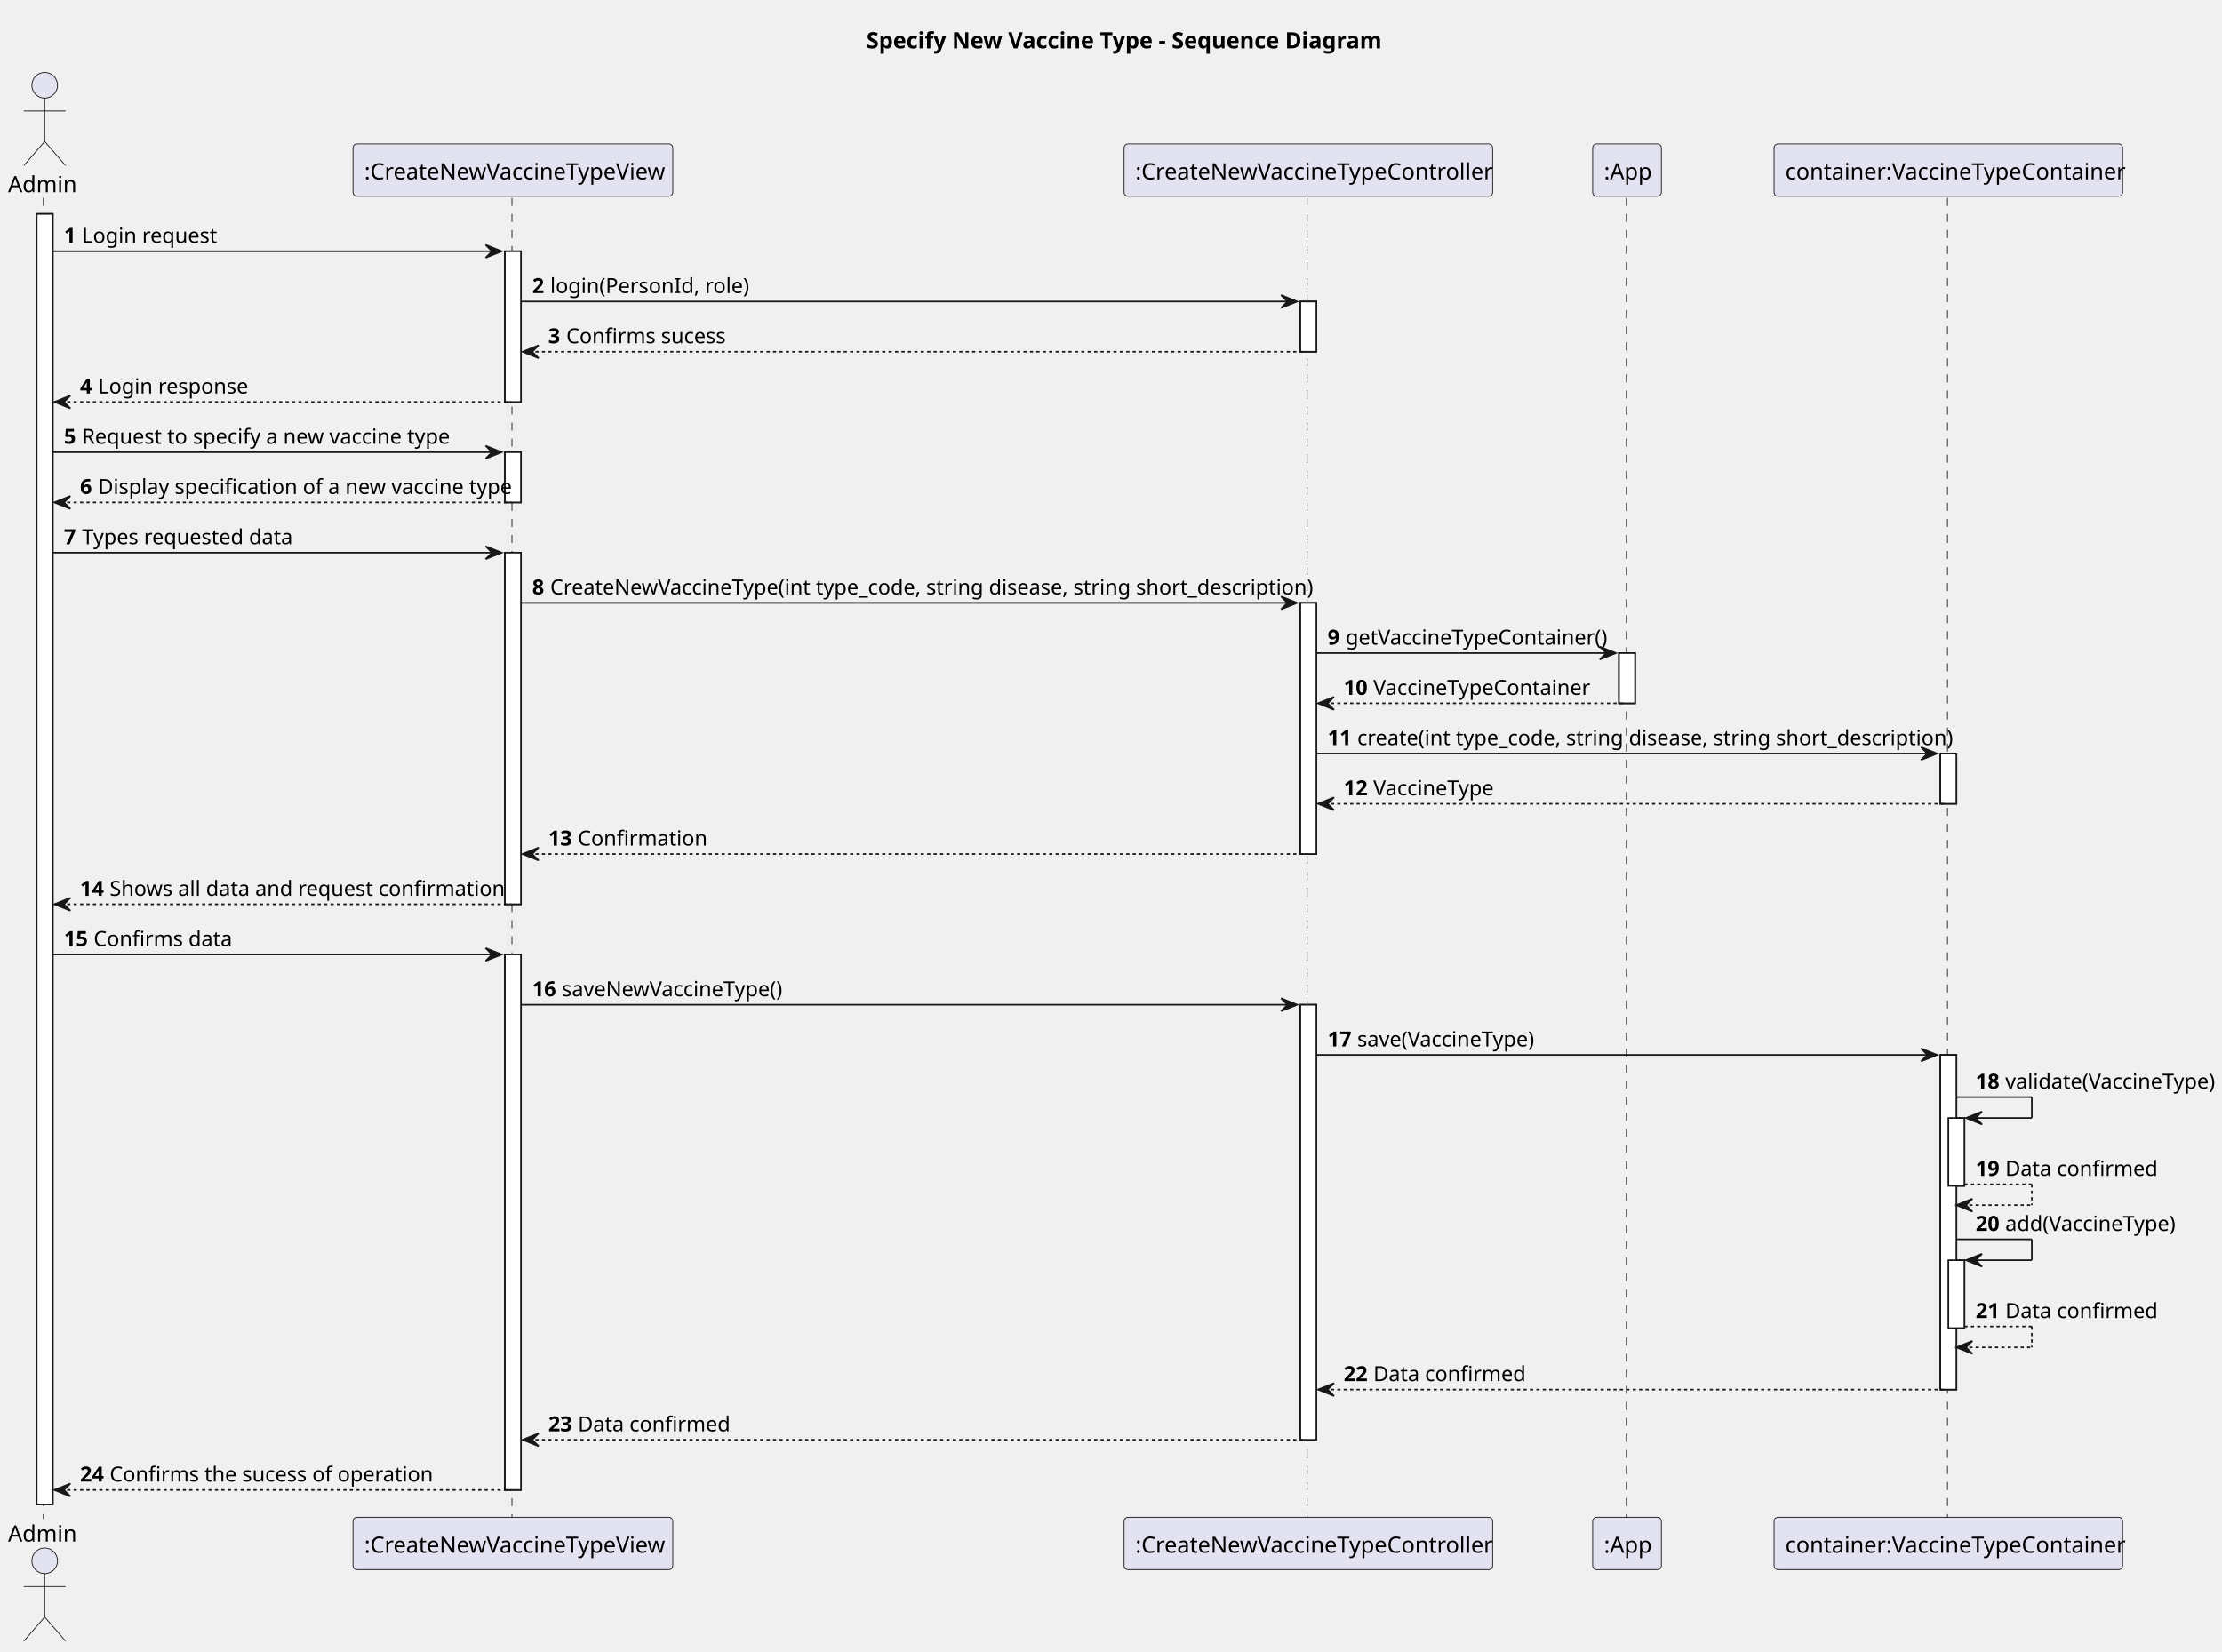
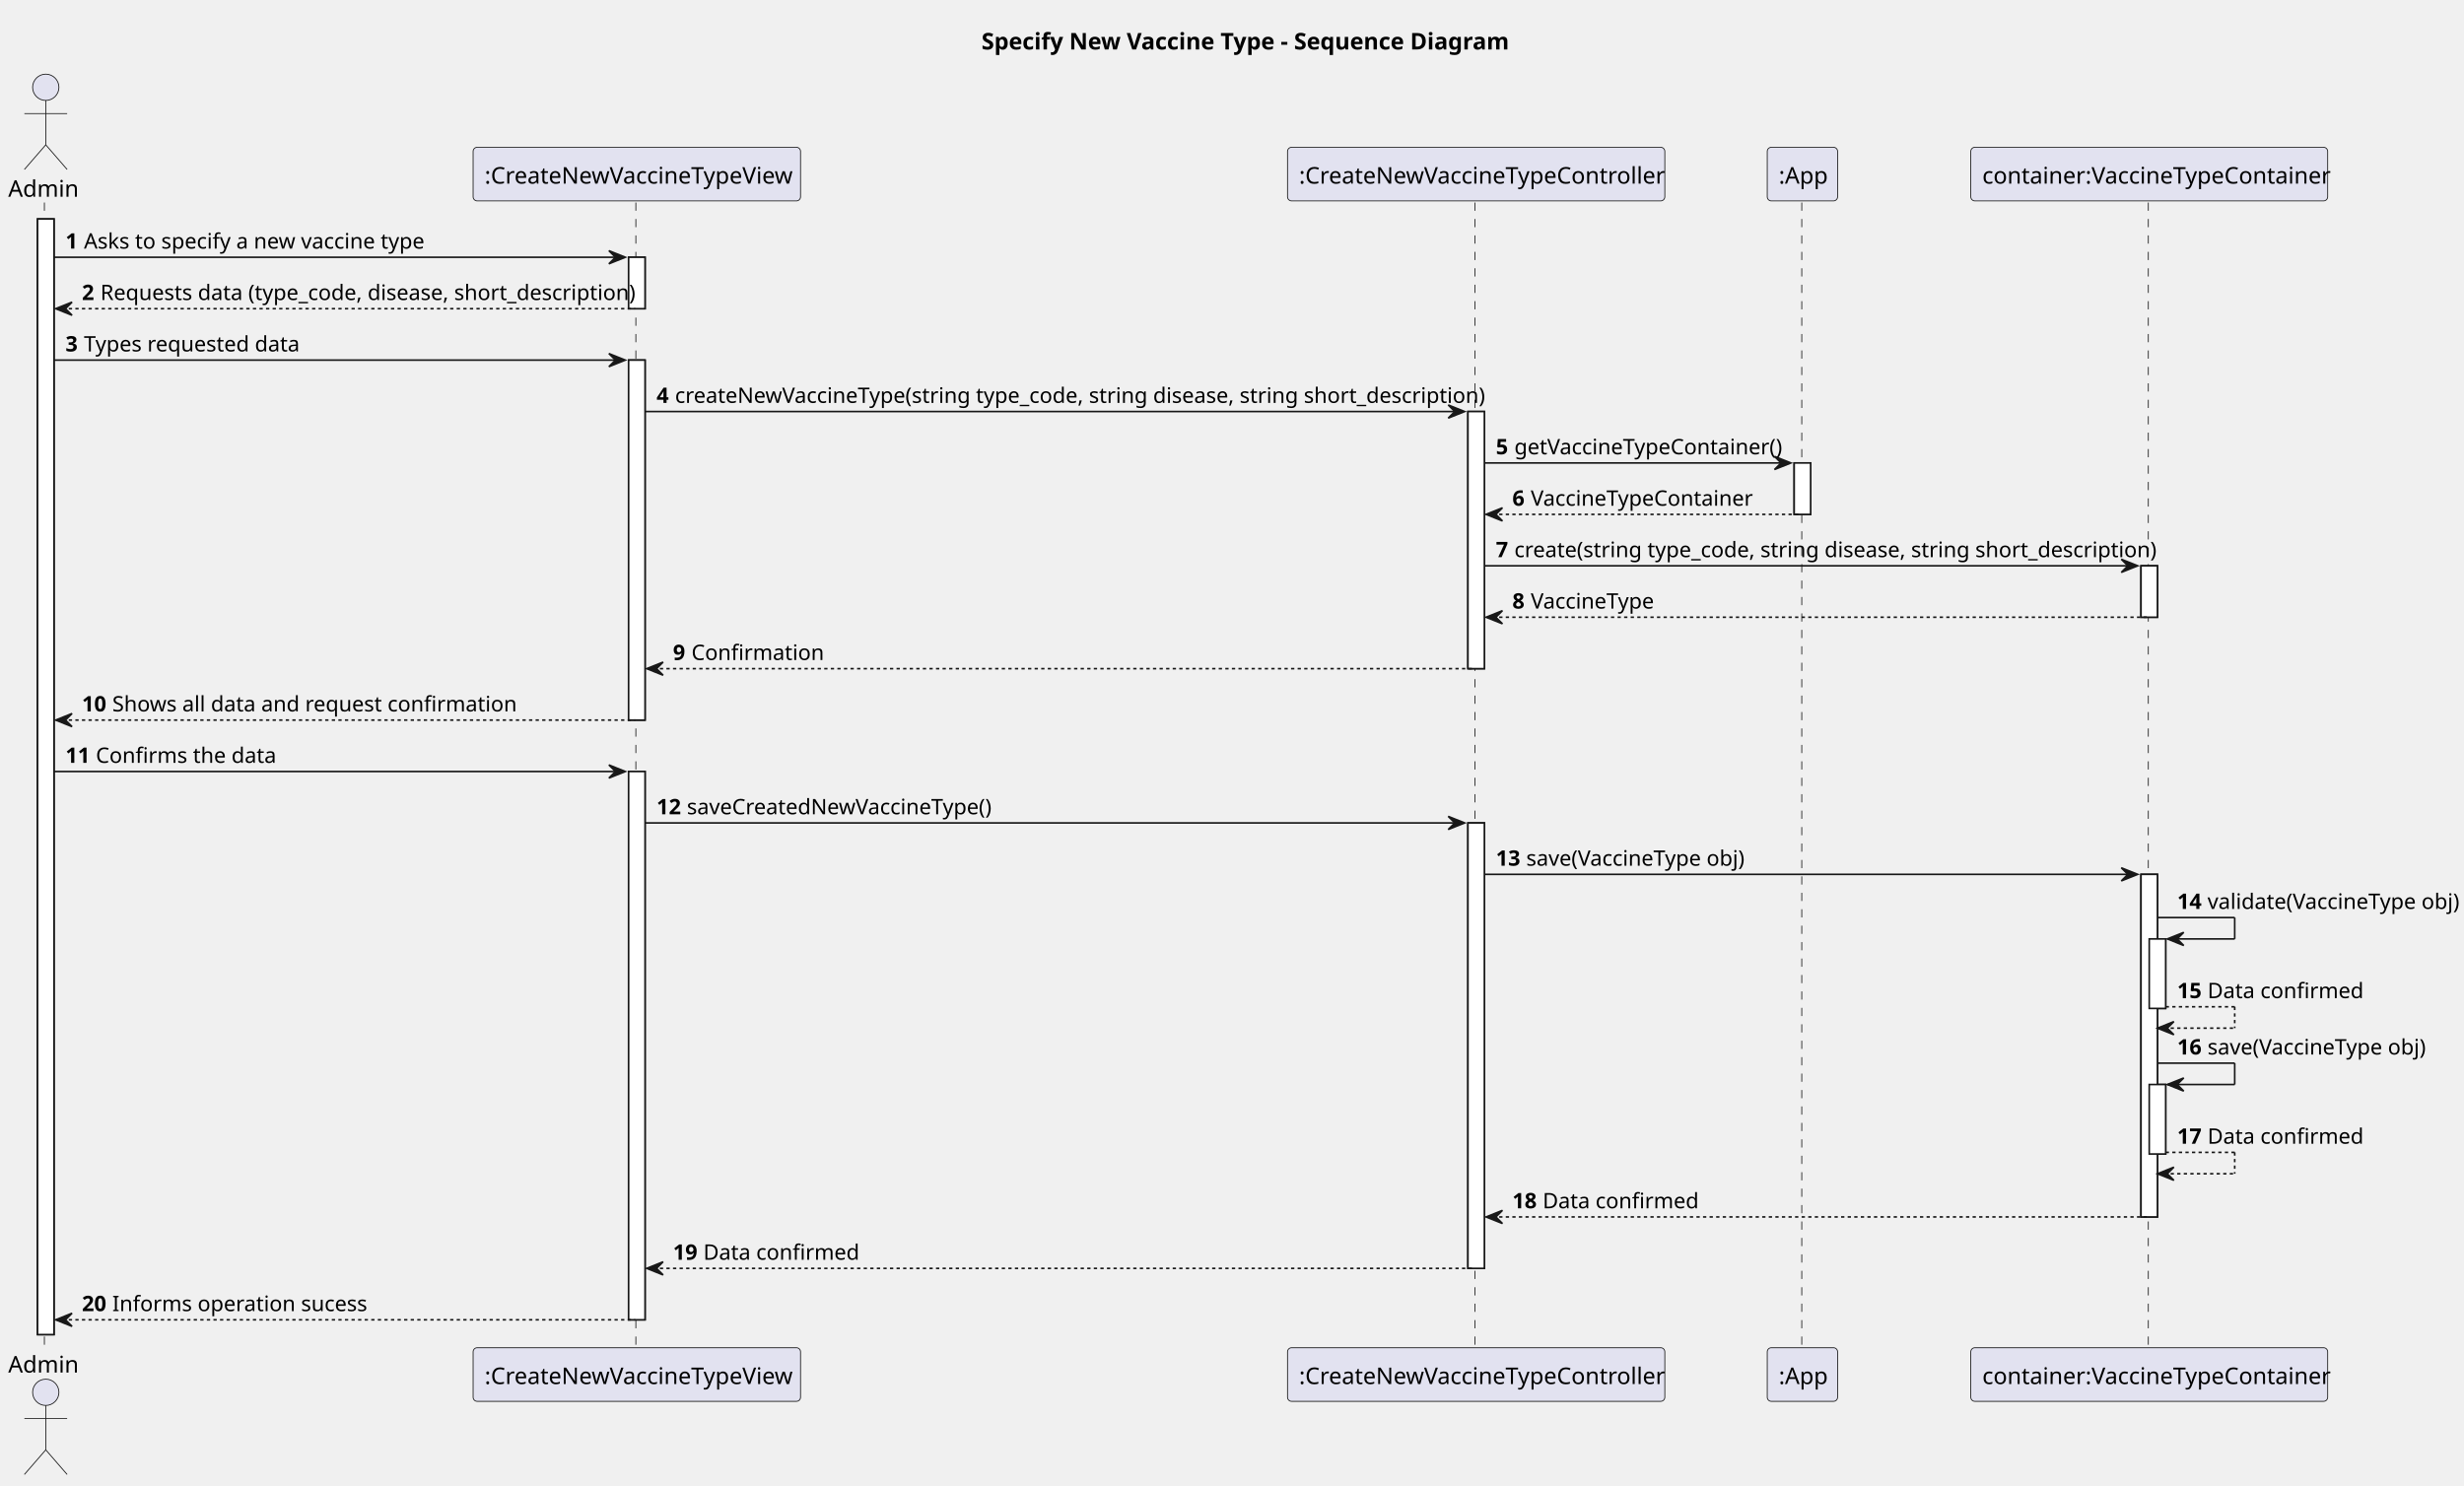
- <svg xmlns="http://www.w3.org/2000/svg" contentStyleType="text/css" height="1029px" preserveAspectRatio="none" style="width:1384px;height:1029px;background:#FFFFFF;" version="1.1" viewBox="0 0 1384 1029" width="1384px" zoomAndPan="magnify">
+ <svg xmlns="http://www.w3.org/2000/svg" contentStyleType="text/css" height="904px" preserveAspectRatio="none" style="width:1499px;height:904px;background:#FFFFFF;" version="1.1" viewBox="0 0 1499 904" width="1499px" zoomAndPan="magnify">
  <defs />
  <g>
-     <text fill="#000000" font-family="sans-serif" font-size="14" font-weight="bold" lengthAdjust="spacing" textLength="314.344" x="539.648" y="30.107">Specify New Vaccine Type - Sequence Diagram</text>
-     <rect fill="#FFFFFF" height="803.984" style="stroke:#181818;stroke-width:1.0;" width="10" x="22.841" y="133.242" />
-     <rect fill="#FFFFFF" height="93.873" style="stroke:#181818;stroke-width:1.0;" width="10" x="314.475" y="156.533" />
-     <rect fill="#FFFFFF" height="31.291" style="stroke:#181818;stroke-width:1.0;" width="10" x="314.475" y="281.697" />
-     <rect fill="#FFFFFF" height="219.037" style="stroke:#181818;stroke-width:1.0;" width="10" x="314.475" y="344.279" />
-     <rect fill="#FFFFFF" height="333.619" style="stroke:#181818;stroke-width:1.0;" width="10" x="314.475" y="594.607" />
-     <rect fill="#FFFFFF" height="31.291" style="stroke:#181818;stroke-width:1.0;" width="10" x="809.927" y="187.824" />
-     <rect fill="#FFFFFF" height="156.455" style="stroke:#181818;stroke-width:1.0;" width="10" x="809.927" y="375.57" />
-     <rect fill="#FFFFFF" height="271.037" style="stroke:#181818;stroke-width:1.0;" width="10" x="809.927" y="625.898" />
-     <rect fill="#FFFFFF" height="31.291" style="stroke:#181818;stroke-width:1.0;" width="10" x="1008.404" y="406.861" />
-     <rect fill="#FFFFFF" height="31.291" style="stroke:#181818;stroke-width:1.0;" width="10" x="1208.564" y="469.443" />
-     <rect fill="#FFFFFF" height="208.455" style="stroke:#181818;stroke-width:1.0;" width="10" x="1208.564" y="657.189" />
-     <rect fill="#FFFFFF" height="42.291" style="stroke:#181818;stroke-width:1.0;" width="10" x="1213.564" y="696.481" />
-     <rect fill="#FFFFFF" height="42.291" style="stroke:#181818;stroke-width:1.0;" width="10" x="1213.564" y="785.062" />
-     <line style="stroke:#181818;stroke-width:0.5;stroke-dasharray:5.0,5.0;" x1="27" x2="27" y1="123.242" y2="946.227" />
-     <line style="stroke:#181818;stroke-width:0.5;stroke-dasharray:5.0,5.0;" x1="318.878" x2="318.878" y1="123.242" y2="946.227" />
-     <line style="stroke:#181818;stroke-width:0.5;stroke-dasharray:5.0,5.0;" x1="814.158" x2="814.158" y1="123.242" y2="946.227" />
-     <line style="stroke:#181818;stroke-width:0.5;stroke-dasharray:5.0,5.0;" x1="1013.004" x2="1013.004" y1="123.242" y2="946.227" />
-     <line style="stroke:#181818;stroke-width:0.5;stroke-dasharray:5.0,5.0;" x1="1213.006" x2="1213.006" y1="123.242" y2="946.227" />
+     <text fill="#000000" font-family="sans-serif" font-size="14" font-weight="bold" lengthAdjust="spacing" textLength="314.344" x="597.101" y="30.107">Specify New Vaccine Type - Sequence Diagram</text>
+     <rect fill="#FFFFFF" height="678.82" style="stroke:#181818;stroke-width:1.0;" width="10" x="22.841" y="133.242" />
+     <rect fill="#FFFFFF" height="31.291" style="stroke:#181818;stroke-width:1.0;" width="10" x="382.42" y="156.533" />
+     <rect fill="#FFFFFF" height="219.037" style="stroke:#181818;stroke-width:1.0;" width="10" x="382.42" y="219.115" />
+     <rect fill="#FFFFFF" height="333.619" style="stroke:#181818;stroke-width:1.0;" width="10" x="382.42" y="469.443" />
+     <rect fill="#FFFFFF" height="156.455" style="stroke:#181818;stroke-width:1.0;" width="10" x="893.043" y="250.406" />
+     <rect fill="#FFFFFF" height="271.037" style="stroke:#181818;stroke-width:1.0;" width="10" x="893.043" y="500.734" />
+     <rect fill="#FFFFFF" height="31.291" style="stroke:#181818;stroke-width:1.0;" width="10" x="1091.52" y="281.697" />
+     <rect fill="#FFFFFF" height="31.291" style="stroke:#181818;stroke-width:1.0;" width="10" x="1302.51" y="344.279" />
+     <rect fill="#FFFFFF" height="208.455" style="stroke:#181818;stroke-width:1.0;" width="10" x="1302.51" y="532.025" />
+     <rect fill="#FFFFFF" height="42.291" style="stroke:#181818;stroke-width:1.0;" width="10" x="1307.51" y="571.316" />
+     <rect fill="#FFFFFF" height="42.291" style="stroke:#181818;stroke-width:1.0;" width="10" x="1307.51" y="659.898" />
+     <line style="stroke:#181818;stroke-width:0.5;stroke-dasharray:5.0,5.0;" x1="27" x2="27" y1="123.242" y2="821.062" />
+     <line style="stroke:#181818;stroke-width:0.5;stroke-dasharray:5.0,5.0;" x1="386.824" x2="386.824" y1="123.242" y2="821.062" />
+     <line style="stroke:#181818;stroke-width:0.5;stroke-dasharray:5.0,5.0;" x1="897.274" x2="897.274" y1="123.242" y2="821.062" />
+     <line style="stroke:#181818;stroke-width:0.5;stroke-dasharray:5.0,5.0;" x1="1096.12" x2="1096.12" y1="123.242" y2="821.062" />
+     <line style="stroke:#181818;stroke-width:0.5;stroke-dasharray:5.0,5.0;" x1="1306.952" x2="1306.952" y1="123.242" y2="821.062" />
    <text fill="#000000" font-family="sans-serif" font-size="14" lengthAdjust="spacing" textLength="39.683" x="5" y="119.728">Admin</text>
    <ellipse cx="27.841" cy="53.121" fill="#E2E2F0" rx="8" ry="8" style="stroke:#181818;stroke-width:0.5;" />
    <path d="M27.841,61.121 L27.841,88.121 M14.841,69.121 L40.841,69.121 M27.841,88.121 L14.841,103.121 M27.841,88.121 L40.841,103.121 " fill="none" style="stroke:#181818;stroke-width:0.5;" />
-     <text fill="#000000" font-family="sans-serif" font-size="14" lengthAdjust="spacing" textLength="39.683" x="5" y="960.334">Admin</text>
-     <ellipse cx="27.841" cy="972.348" fill="#E2E2F0" rx="8" ry="8" style="stroke:#181818;stroke-width:0.5;" />
-     <path d="M27.841,980.348 L27.841,1007.348 M14.841,988.348 L40.841,988.348 M27.841,1007.348 L14.841,1022.348 M27.841,1007.348 L40.841,1022.348 " fill="none" style="stroke:#181818;stroke-width:0.5;" />
-     <rect fill="#E2E2F0" height="32.621" rx="2.5" ry="2.5" style="stroke:#181818;stroke-width:0.5;" width="199.192" x="219.878" y="89.621" />
-     <text fill="#000000" font-family="sans-serif" font-size="14" lengthAdjust="spacing" textLength="185.192" x="226.878" y="111.728">:CreateNewVaccineTypeView</text>
-     <rect fill="#E2E2F0" height="32.621" rx="2.5" ry="2.5" style="stroke:#181818;stroke-width:0.5;" width="199.192" x="219.878" y="945.227" />
-     <text fill="#000000" font-family="sans-serif" font-size="14" lengthAdjust="spacing" textLength="185.192" x="226.878" y="967.334">:CreateNewVaccineTypeView</text>
-     <rect fill="#E2E2F0" height="32.621" rx="2.5" ry="2.5" style="stroke:#181818;stroke-width:0.5;" width="229.537" x="700.158" y="89.621" />
-     <text fill="#000000" font-family="sans-serif" font-size="14" lengthAdjust="spacing" textLength="215.537" x="707.158" y="111.728">:CreateNewVaccineTypeController</text>
-     <rect fill="#E2E2F0" height="32.621" rx="2.5" ry="2.5" style="stroke:#181818;stroke-width:0.5;" width="229.537" x="700.158" y="945.227" />
-     <text fill="#000000" font-family="sans-serif" font-size="14" lengthAdjust="spacing" textLength="215.537" x="707.158" y="967.334">:CreateNewVaccineTypeController</text>
-     <rect fill="#E2E2F0" height="32.621" rx="2.5" ry="2.5" style="stroke:#181818;stroke-width:0.5;" width="42.8" x="992.004" y="89.621" />
-     <text fill="#000000" font-family="sans-serif" font-size="14" lengthAdjust="spacing" textLength="28.8" x="999.004" y="111.728">:App</text>
-     <rect fill="#E2E2F0" height="32.621" rx="2.5" ry="2.5" style="stroke:#181818;stroke-width:0.5;" width="42.8" x="992.004" y="945.227" />
-     <text fill="#000000" font-family="sans-serif" font-size="14" lengthAdjust="spacing" textLength="28.8" x="999.004" y="967.334">:App</text>
-     <rect fill="#E2E2F0" height="32.621" rx="2.5" ry="2.5" style="stroke:#181818;stroke-width:0.5;" width="217.116" x="1105.006" y="89.621" />
-     <text fill="#000000" font-family="sans-serif" font-size="14" lengthAdjust="spacing" textLength="203.116" x="1112.006" y="111.728">container:VaccineTypeContainer</text>
-     <rect fill="#E2E2F0" height="32.621" rx="2.5" ry="2.5" style="stroke:#181818;stroke-width:0.5;" width="217.116" x="1105.006" y="945.227" />
-     <text fill="#000000" font-family="sans-serif" font-size="14" lengthAdjust="spacing" textLength="203.116" x="1112.006" y="967.334">container:VaccineTypeContainer</text>
-     <rect fill="#FFFFFF" height="803.984" style="stroke:#181818;stroke-width:1.0;" width="10" x="22.841" y="133.242" />
-     <rect fill="#FFFFFF" height="93.873" style="stroke:#181818;stroke-width:1.0;" width="10" x="314.475" y="156.533" />
-     <rect fill="#FFFFFF" height="31.291" style="stroke:#181818;stroke-width:1.0;" width="10" x="314.475" y="281.697" />
-     <rect fill="#FFFFFF" height="219.037" style="stroke:#181818;stroke-width:1.0;" width="10" x="314.475" y="344.279" />
-     <rect fill="#FFFFFF" height="333.619" style="stroke:#181818;stroke-width:1.0;" width="10" x="314.475" y="594.607" />
-     <rect fill="#FFFFFF" height="31.291" style="stroke:#181818;stroke-width:1.0;" width="10" x="809.927" y="187.824" />
-     <rect fill="#FFFFFF" height="156.455" style="stroke:#181818;stroke-width:1.0;" width="10" x="809.927" y="375.57" />
-     <rect fill="#FFFFFF" height="271.037" style="stroke:#181818;stroke-width:1.0;" width="10" x="809.927" y="625.898" />
-     <rect fill="#FFFFFF" height="31.291" style="stroke:#181818;stroke-width:1.0;" width="10" x="1008.404" y="406.861" />
-     <rect fill="#FFFFFF" height="31.291" style="stroke:#181818;stroke-width:1.0;" width="10" x="1208.564" y="469.443" />
-     <rect fill="#FFFFFF" height="208.455" style="stroke:#181818;stroke-width:1.0;" width="10" x="1208.564" y="657.189" />
-     <rect fill="#FFFFFF" height="42.291" style="stroke:#181818;stroke-width:1.0;" width="10" x="1213.564" y="696.481" />
-     <rect fill="#FFFFFF" height="42.291" style="stroke:#181818;stroke-width:1.0;" width="10" x="1213.564" y="785.062" />
-     <polygon fill="#181818" points="302.475,152.533,312.475,156.533,302.475,160.533,306.475,156.533" style="stroke:#181818;stroke-width:1.0;" />
-     <line style="stroke:#181818;stroke-width:1.0;" x1="32.841" x2="308.475" y1="156.533" y2="156.533" />
+     <text fill="#000000" font-family="sans-serif" font-size="14" lengthAdjust="spacing" textLength="39.683" x="5" y="835.17">Admin</text>
+     <ellipse cx="27.841" cy="847.184" fill="#E2E2F0" rx="8" ry="8" style="stroke:#181818;stroke-width:0.5;" />
+     <path d="M27.841,855.184 L27.841,882.184 M14.841,863.184 L40.841,863.184 M27.841,882.184 L14.841,897.184 M27.841,882.184 L40.841,897.184 " fill="none" style="stroke:#181818;stroke-width:0.5;" />
+     <rect fill="#E2E2F0" height="32.621" rx="2.5" ry="2.5" style="stroke:#181818;stroke-width:0.5;" width="199.192" x="287.824" y="89.621" />
+     <text fill="#000000" font-family="sans-serif" font-size="14" lengthAdjust="spacing" textLength="185.192" x="294.824" y="111.728">:CreateNewVaccineTypeView</text>
+     <rect fill="#E2E2F0" height="32.621" rx="2.5" ry="2.5" style="stroke:#181818;stroke-width:0.5;" width="199.192" x="287.824" y="820.062" />
+     <text fill="#000000" font-family="sans-serif" font-size="14" lengthAdjust="spacing" textLength="185.192" x="294.824" y="842.17">:CreateNewVaccineTypeView</text>
+     <rect fill="#E2E2F0" height="32.621" rx="2.5" ry="2.5" style="stroke:#181818;stroke-width:0.5;" width="229.537" x="783.274" y="89.621" />
+     <text fill="#000000" font-family="sans-serif" font-size="14" lengthAdjust="spacing" textLength="215.537" x="790.274" y="111.728">:CreateNewVaccineTypeController</text>
+     <rect fill="#E2E2F0" height="32.621" rx="2.5" ry="2.5" style="stroke:#181818;stroke-width:0.5;" width="229.537" x="783.274" y="820.062" />
+     <text fill="#000000" font-family="sans-serif" font-size="14" lengthAdjust="spacing" textLength="215.537" x="790.274" y="842.17">:CreateNewVaccineTypeController</text>
+     <rect fill="#E2E2F0" height="32.621" rx="2.5" ry="2.5" style="stroke:#181818;stroke-width:0.5;" width="42.8" x="1075.12" y="89.621" />
+     <text fill="#000000" font-family="sans-serif" font-size="14" lengthAdjust="spacing" textLength="28.8" x="1082.12" y="111.728">:App</text>
+     <rect fill="#E2E2F0" height="32.621" rx="2.5" ry="2.5" style="stroke:#181818;stroke-width:0.5;" width="42.8" x="1075.12" y="820.062" />
+     <text fill="#000000" font-family="sans-serif" font-size="14" lengthAdjust="spacing" textLength="28.8" x="1082.12" y="842.17">:App</text>
+     <rect fill="#E2E2F0" height="32.621" rx="2.5" ry="2.5" style="stroke:#181818;stroke-width:0.5;" width="217.116" x="1198.952" y="89.621" />
+     <text fill="#000000" font-family="sans-serif" font-size="14" lengthAdjust="spacing" textLength="203.116" x="1205.952" y="111.728">container:VaccineTypeContainer</text>
+     <rect fill="#E2E2F0" height="32.621" rx="2.5" ry="2.5" style="stroke:#181818;stroke-width:0.5;" width="217.116" x="1198.952" y="820.062" />
+     <text fill="#000000" font-family="sans-serif" font-size="14" lengthAdjust="spacing" textLength="203.116" x="1205.952" y="842.17">container:VaccineTypeContainer</text>
+     <rect fill="#FFFFFF" height="678.82" style="stroke:#181818;stroke-width:1.0;" width="10" x="22.841" y="133.242" />
+     <rect fill="#FFFFFF" height="31.291" style="stroke:#181818;stroke-width:1.0;" width="10" x="382.42" y="156.533" />
+     <rect fill="#FFFFFF" height="219.037" style="stroke:#181818;stroke-width:1.0;" width="10" x="382.42" y="219.115" />
+     <rect fill="#FFFFFF" height="333.619" style="stroke:#181818;stroke-width:1.0;" width="10" x="382.42" y="469.443" />
+     <rect fill="#FFFFFF" height="156.455" style="stroke:#181818;stroke-width:1.0;" width="10" x="893.043" y="250.406" />
+     <rect fill="#FFFFFF" height="271.037" style="stroke:#181818;stroke-width:1.0;" width="10" x="893.043" y="500.734" />
+     <rect fill="#FFFFFF" height="31.291" style="stroke:#181818;stroke-width:1.0;" width="10" x="1091.52" y="281.697" />
+     <rect fill="#FFFFFF" height="31.291" style="stroke:#181818;stroke-width:1.0;" width="10" x="1302.51" y="344.279" />
+     <rect fill="#FFFFFF" height="208.455" style="stroke:#181818;stroke-width:1.0;" width="10" x="1302.51" y="532.025" />
+     <rect fill="#FFFFFF" height="42.291" style="stroke:#181818;stroke-width:1.0;" width="10" x="1307.51" y="571.316" />
+     <rect fill="#FFFFFF" height="42.291" style="stroke:#181818;stroke-width:1.0;" width="10" x="1307.51" y="659.898" />
+     <polygon fill="#181818" points="370.42,152.533,380.42,156.533,370.42,160.533,374.42,156.533" style="stroke:#181818;stroke-width:1.0;" />
+     <line style="stroke:#181818;stroke-width:1.0;" x1="32.841" x2="376.42" y1="156.533" y2="156.533" />
    <text fill="#000000" font-family="sans-serif" font-size="13" font-weight="bold" lengthAdjust="spacing" textLength="7.23" x="39.841" y="151.27">1</text>
-     <text fill="#000000" font-family="sans-serif" font-size="13" lengthAdjust="spacing" textLength="78.781" x="51.071" y="151.27">Login request</text>
-     <polygon fill="#181818" points="797.927,183.824,807.927,187.824,797.927,191.824,801.927,187.824" style="stroke:#181818;stroke-width:1.0;" />
-     <line style="stroke:#181818;stroke-width:1.0;" x1="324.475" x2="803.927" y1="187.824" y2="187.824" />
-     <text fill="#000000" font-family="sans-serif" font-size="13" font-weight="bold" lengthAdjust="spacing" textLength="7.23" x="331.475" y="182.561">2</text>
-     <text fill="#000000" font-family="sans-serif" font-size="13" lengthAdjust="spacing" textLength="117.057" x="342.705" y="182.561">login(PersonId, role)</text>
-     <polygon fill="#181818" points="335.475,215.115,325.475,219.115,335.475,223.115,331.475,219.115" style="stroke:#181818;stroke-width:1.0;" />
-     <line style="stroke:#181818;stroke-width:1.0;stroke-dasharray:2.0,2.0;" x1="329.475" x2="813.927" y1="219.115" y2="219.115" />
-     <text fill="#000000" font-family="sans-serif" font-size="13" font-weight="bold" lengthAdjust="spacing" textLength="7.23" x="341.475" y="213.852">3</text>
-     <text fill="#000000" font-family="sans-serif" font-size="13" lengthAdjust="spacing" textLength="96.078" x="352.705" y="213.852">Confirms sucess</text>
-     <polygon fill="#181818" points="43.841,246.406,33.841,250.406,43.841,254.406,39.841,250.406" style="stroke:#181818;stroke-width:1.0;" />
-     <line style="stroke:#181818;stroke-width:1.0;stroke-dasharray:2.0,2.0;" x1="37.841" x2="318.475" y1="250.406" y2="250.406" />
-     <text fill="#000000" font-family="sans-serif" font-size="13" font-weight="bold" lengthAdjust="spacing" textLength="7.23" x="49.841" y="245.144">4</text>
-     <text fill="#000000" font-family="sans-serif" font-size="13" lengthAdjust="spacing" textLength="88.899" x="61.071" y="245.144">Login response</text>
-     <polygon fill="#181818" points="302.475,277.697,312.475,281.697,302.475,285.697,306.475,281.697" style="stroke:#181818;stroke-width:1.0;" />
-     <line style="stroke:#181818;stroke-width:1.0;" x1="32.841" x2="308.475" y1="281.697" y2="281.697" />
-     <text fill="#000000" font-family="sans-serif" font-size="13" font-weight="bold" lengthAdjust="spacing" textLength="7.23" x="39.841" y="276.435">5</text>
-     <text fill="#000000" font-family="sans-serif" font-size="13" lengthAdjust="spacing" textLength="221.121" x="51.071" y="276.435">Request to specify a new vaccine type</text>
-     <polygon fill="#181818" points="43.841,308.988,33.841,312.988,43.841,316.988,39.841,312.988" style="stroke:#181818;stroke-width:1.0;" />
-     <line style="stroke:#181818;stroke-width:1.0;stroke-dasharray:2.0,2.0;" x1="37.841" x2="318.475" y1="312.988" y2="312.988" />
-     <text fill="#000000" font-family="sans-serif" font-size="13" font-weight="bold" lengthAdjust="spacing" textLength="7.23" x="49.841" y="307.726">6</text>
-     <text fill="#000000" font-family="sans-serif" font-size="13" lengthAdjust="spacing" textLength="246.403" x="61.071" y="307.726">Display specification of a new vaccine type</text>
-     <polygon fill="#181818" points="302.475,340.279,312.475,344.279,302.475,348.279,306.475,344.279" style="stroke:#181818;stroke-width:1.0;" />
-     <line style="stroke:#181818;stroke-width:1.0;" x1="32.841" x2="308.475" y1="344.279" y2="344.279" />
-     <text fill="#000000" font-family="sans-serif" font-size="13" font-weight="bold" lengthAdjust="spacing" textLength="7.23" x="39.841" y="339.017">7</text>
-     <text fill="#000000" font-family="sans-serif" font-size="13" lengthAdjust="spacing" textLength="125.747" x="51.071" y="339.017">Types requested data</text>
-     <polygon fill="#181818" points="797.927,371.57,807.927,375.57,797.927,379.57,801.927,375.57" style="stroke:#181818;stroke-width:1.0;" />
-     <line style="stroke:#181818;stroke-width:1.0;" x1="324.475" x2="803.927" y1="375.57" y2="375.57" />
-     <text fill="#000000" font-family="sans-serif" font-size="13" font-weight="bold" lengthAdjust="spacing" textLength="7.23" x="331.475" y="370.308">8</text>
-     <text fill="#000000" font-family="sans-serif" font-size="13" lengthAdjust="spacing" textLength="455.222" x="342.705" y="370.308">CreateNewVaccineType(int type_code, string disease, string short_description)</text>
-     <polygon fill="#181818" points="996.404,402.861,1006.404,406.861,996.404,410.861,1000.404,406.861" style="stroke:#181818;stroke-width:1.0;" />
-     <line style="stroke:#181818;stroke-width:1.0;" x1="819.927" x2="1002.404" y1="406.861" y2="406.861" />
-     <text fill="#000000" font-family="sans-serif" font-size="13" font-weight="bold" lengthAdjust="spacing" textLength="7.23" x="826.927" y="401.599">9</text>
-     <text fill="#000000" font-family="sans-serif" font-size="13" lengthAdjust="spacing" textLength="158.247" x="838.157" y="401.599">getVaccineTypeContainer()</text>
-     <polygon fill="#181818" points="830.927,434.152,820.927,438.152,830.927,442.152,826.927,438.152" style="stroke:#181818;stroke-width:1.0;" />
-     <line style="stroke:#181818;stroke-width:1.0;stroke-dasharray:2.0,2.0;" x1="824.927" x2="1012.404" y1="438.152" y2="438.152" />
-     <text fill="#000000" font-family="sans-serif" font-size="13" font-weight="bold" lengthAdjust="spacing" textLength="14.46" x="836.927" y="432.89">10</text>
-     <text fill="#000000" font-family="sans-serif" font-size="13" lengthAdjust="spacing" textLength="131.517" x="855.387" y="432.89">VaccineTypeContainer</text>
-     <polygon fill="#181818" points="1196.564,465.443,1206.564,469.443,1196.564,473.443,1200.564,469.443" style="stroke:#181818;stroke-width:1.0;" />
-     <line style="stroke:#181818;stroke-width:1.0;" x1="819.927" x2="1202.564" y1="469.443" y2="469.443" />
-     <text fill="#000000" font-family="sans-serif" font-size="13" font-weight="bold" lengthAdjust="spacing" textLength="14.46" x="826.927" y="464.181">11</text>
-     <text fill="#000000" font-family="sans-serif" font-size="13" lengthAdjust="spacing" textLength="351.178" x="845.387" y="464.181">create(int type_code, string disease, string short_description)</text>
-     <polygon fill="#181818" points="830.927,496.734,820.927,500.734,830.927,504.734,826.927,500.734" style="stroke:#181818;stroke-width:1.0;" />
-     <line style="stroke:#181818;stroke-width:1.0;stroke-dasharray:2.0,2.0;" x1="824.927" x2="1212.564" y1="500.734" y2="500.734" />
-     <text fill="#000000" font-family="sans-serif" font-size="13" font-weight="bold" lengthAdjust="spacing" textLength="14.46" x="836.927" y="495.472">12</text>
-     <text fill="#000000" font-family="sans-serif" font-size="13" lengthAdjust="spacing" textLength="75.15" x="855.387" y="495.472">VaccineType</text>
-     <polygon fill="#181818" points="335.475,528.025,325.475,532.025,335.475,536.025,331.475,532.025" style="stroke:#181818;stroke-width:1.0;" />
-     <line style="stroke:#181818;stroke-width:1.0;stroke-dasharray:2.0,2.0;" x1="329.475" x2="813.927" y1="532.025" y2="532.025" />
-     <text fill="#000000" font-family="sans-serif" font-size="13" font-weight="bold" lengthAdjust="spacing" textLength="14.46" x="341.475" y="526.763">13</text>
-     <text fill="#000000" font-family="sans-serif" font-size="13" lengthAdjust="spacing" textLength="73.696" x="359.935" y="526.763">Confirmation</text>
-     <polygon fill="#181818" points="43.841,559.316,33.841,563.316,43.841,567.316,39.841,563.316" style="stroke:#181818;stroke-width:1.0;" />
-     <line style="stroke:#181818;stroke-width:1.0;stroke-dasharray:2.0,2.0;" x1="37.841" x2="318.475" y1="563.316" y2="563.316" />
-     <text fill="#000000" font-family="sans-serif" font-size="13" font-weight="bold" lengthAdjust="spacing" textLength="14.46" x="49.841" y="558.054">14</text>
-     <text fill="#000000" font-family="sans-serif" font-size="13" lengthAdjust="spacing" textLength="231.245" x="68.301" y="558.054">Shows all data and request confirmation</text>
-     <polygon fill="#181818" points="302.475,590.607,312.475,594.607,302.475,598.607,306.475,594.607" style="stroke:#181818;stroke-width:1.0;" />
-     <line style="stroke:#181818;stroke-width:1.0;" x1="32.841" x2="308.475" y1="594.607" y2="594.607" />
-     <text fill="#000000" font-family="sans-serif" font-size="13" font-weight="bold" lengthAdjust="spacing" textLength="14.46" x="39.841" y="589.345">15</text>
-     <text fill="#000000" font-family="sans-serif" font-size="13" lengthAdjust="spacing" textLength="80.92" x="58.301" y="589.345">Confirms data</text>
-     <polygon fill="#181818" points="797.927,621.898,807.927,625.898,797.927,629.898,801.927,625.898" style="stroke:#181818;stroke-width:1.0;" />
-     <line style="stroke:#181818;stroke-width:1.0;" x1="324.475" x2="803.927" y1="625.898" y2="625.898" />
-     <text fill="#000000" font-family="sans-serif" font-size="13" font-weight="bold" lengthAdjust="spacing" textLength="14.46" x="331.475" y="620.636">16</text>
-     <text fill="#000000" font-family="sans-serif" font-size="13" lengthAdjust="spacing" textLength="137.274" x="349.935" y="620.636">saveNewVaccineType()</text>
-     <polygon fill="#181818" points="1196.564,653.189,1206.564,657.189,1196.564,661.189,1200.564,657.189" style="stroke:#181818;stroke-width:1.0;" />
-     <line style="stroke:#181818;stroke-width:1.0;" x1="819.927" x2="1202.564" y1="657.189" y2="657.189" />
-     <text fill="#000000" font-family="sans-serif" font-size="13" font-weight="bold" lengthAdjust="spacing" textLength="14.46" x="826.927" y="651.927">17</text>
-     <text fill="#000000" font-family="sans-serif" font-size="13" lengthAdjust="spacing" textLength="111.268" x="845.387" y="651.927">save(VaccineType)</text>
-     <line style="stroke:#181818;stroke-width:1.0;" x1="1218.564" x2="1265.564" y1="683.481" y2="683.481" />
-     <line style="stroke:#181818;stroke-width:1.0;" x1="1265.564" x2="1265.564" y1="683.481" y2="696.481" />
-     <line style="stroke:#181818;stroke-width:1.0;" x1="1224.564" x2="1265.564" y1="696.481" y2="696.481" />
-     <polygon fill="#181818" points="1234.564,692.481,1224.564,696.481,1234.564,700.481,1230.564,696.481" style="stroke:#181818;stroke-width:1.0;" />
-     <text fill="#000000" font-family="sans-serif" font-size="13" font-weight="bold" lengthAdjust="spacing" textLength="14.46" x="1230.564" y="678.218">18</text>
-     <text fill="#000000" font-family="sans-serif" font-size="13" lengthAdjust="spacing" textLength="128.616" x="1249.024" y="678.218">validate(VaccineType)</text>
-     <line style="stroke:#181818;stroke-width:1.0;stroke-dasharray:2.0,2.0;" x1="1223.564" x2="1265.564" y1="737.771" y2="737.771" />
-     <line style="stroke:#181818;stroke-width:1.0;stroke-dasharray:2.0,2.0;" x1="1265.564" x2="1265.564" y1="737.771" y2="750.771" />
-     <line style="stroke:#181818;stroke-width:1.0;stroke-dasharray:2.0,2.0;" x1="1218.564" x2="1265.564" y1="750.771" y2="750.771" />
-     <polygon fill="#181818" points="1228.564,746.771,1218.564,750.771,1228.564,754.771,1224.564,750.771" style="stroke:#181818;stroke-width:1.0;" />
-     <text fill="#000000" font-family="sans-serif" font-size="13" font-weight="bold" lengthAdjust="spacing" textLength="14.46" x="1230.564" y="732.509">19</text>
-     <text fill="#000000" font-family="sans-serif" font-size="13" lengthAdjust="spacing" textLength="88.15" x="1249.024" y="732.509">Data confirmed</text>
-     <line style="stroke:#181818;stroke-width:1.0;" x1="1218.564" x2="1265.564" y1="772.062" y2="772.062" />
-     <line style="stroke:#181818;stroke-width:1.0;" x1="1265.564" x2="1265.564" y1="772.062" y2="785.062" />
-     <line style="stroke:#181818;stroke-width:1.0;" x1="1224.564" x2="1265.564" y1="785.062" y2="785.062" />
-     <polygon fill="#181818" points="1234.564,781.062,1224.564,785.062,1234.564,789.062,1230.564,785.062" style="stroke:#181818;stroke-width:1.0;" />
-     <text fill="#000000" font-family="sans-serif" font-size="13" font-weight="bold" lengthAdjust="spacing" textLength="14.46" x="1230.564" y="766.8">20</text>
-     <text fill="#000000" font-family="sans-serif" font-size="13" lengthAdjust="spacing" textLength="105.498" x="1249.024" y="766.8">add(VaccineType)</text>
-     <line style="stroke:#181818;stroke-width:1.0;stroke-dasharray:2.0,2.0;" x1="1223.564" x2="1265.564" y1="826.354" y2="826.354" />
-     <line style="stroke:#181818;stroke-width:1.0;stroke-dasharray:2.0,2.0;" x1="1265.564" x2="1265.564" y1="826.354" y2="839.354" />
-     <line style="stroke:#181818;stroke-width:1.0;stroke-dasharray:2.0,2.0;" x1="1218.564" x2="1265.564" y1="839.354" y2="839.354" />
-     <polygon fill="#181818" points="1228.564,835.354,1218.564,839.354,1228.564,843.354,1224.564,839.354" style="stroke:#181818;stroke-width:1.0;" />
-     <text fill="#000000" font-family="sans-serif" font-size="13" font-weight="bold" lengthAdjust="spacing" textLength="14.46" x="1230.564" y="821.091">21</text>
-     <text fill="#000000" font-family="sans-serif" font-size="13" lengthAdjust="spacing" textLength="88.15" x="1249.024" y="821.091">Data confirmed</text>
-     <polygon fill="#181818" points="830.927,861.644,820.927,865.644,830.927,869.644,826.927,865.644" style="stroke:#181818;stroke-width:1.0;" />
-     <line style="stroke:#181818;stroke-width:1.0;stroke-dasharray:2.0,2.0;" x1="824.927" x2="1212.564" y1="865.644" y2="865.644" />
-     <text fill="#000000" font-family="sans-serif" font-size="13" font-weight="bold" lengthAdjust="spacing" textLength="14.46" x="836.927" y="860.382">22</text>
-     <text fill="#000000" font-family="sans-serif" font-size="13" lengthAdjust="spacing" textLength="88.15" x="855.387" y="860.382">Data confirmed</text>
-     <polygon fill="#181818" points="335.475,892.936,325.475,896.936,335.475,900.936,331.475,896.936" style="stroke:#181818;stroke-width:1.0;" />
-     <line style="stroke:#181818;stroke-width:1.0;stroke-dasharray:2.0,2.0;" x1="329.475" x2="813.927" y1="896.936" y2="896.936" />
-     <text fill="#000000" font-family="sans-serif" font-size="13" font-weight="bold" lengthAdjust="spacing" textLength="14.46" x="341.475" y="891.673">23</text>
-     <text fill="#000000" font-family="sans-serif" font-size="13" lengthAdjust="spacing" textLength="88.15" x="359.935" y="891.673">Data confirmed</text>
-     <polygon fill="#181818" points="43.841,924.227,33.841,928.227,43.841,932.227,39.841,928.227" style="stroke:#181818;stroke-width:1.0;" />
-     <line style="stroke:#181818;stroke-width:1.0;stroke-dasharray:2.0,2.0;" x1="37.841" x2="318.475" y1="928.227" y2="928.227" />
-     <text fill="#000000" font-family="sans-serif" font-size="13" font-weight="bold" lengthAdjust="spacing" textLength="14.46" x="49.841" y="922.964">24</text>
-     <text fill="#000000" font-family="sans-serif" font-size="13" lengthAdjust="spacing" textLength="190.036" x="68.301" y="922.964">Confirms the sucess of operation</text>
+     <text fill="#000000" font-family="sans-serif" font-size="13" lengthAdjust="spacing" textLength="200.872" x="51.071" y="151.27">Asks to specify a new vaccine type</text>
+     <polygon fill="#181818" points="43.841,183.824,33.841,187.824,43.841,191.824,39.841,187.824" style="stroke:#181818;stroke-width:1.0;" />
+     <line style="stroke:#181818;stroke-width:1.0;stroke-dasharray:2.0,2.0;" x1="37.841" x2="386.42" y1="187.824" y2="187.824" />
+     <text fill="#000000" font-family="sans-serif" font-size="13" font-weight="bold" lengthAdjust="spacing" textLength="7.23" x="49.841" y="182.561">2</text>
+     <text fill="#000000" font-family="sans-serif" font-size="13" lengthAdjust="spacing" textLength="314.349" x="61.071" y="182.561">Requests data (type_code, disease, short_description)</text>
+     <polygon fill="#181818" points="370.42,215.115,380.42,219.115,370.42,223.115,374.42,219.115" style="stroke:#181818;stroke-width:1.0;" />
+     <line style="stroke:#181818;stroke-width:1.0;" x1="32.841" x2="376.42" y1="219.115" y2="219.115" />
+     <text fill="#000000" font-family="sans-serif" font-size="13" font-weight="bold" lengthAdjust="spacing" textLength="7.23" x="39.841" y="213.852">3</text>
+     <text fill="#000000" font-family="sans-serif" font-size="13" lengthAdjust="spacing" textLength="125.747" x="51.071" y="213.852">Types requested data</text>
+     <polygon fill="#181818" points="881.043,246.406,891.043,250.406,881.043,254.406,885.043,250.406" style="stroke:#181818;stroke-width:1.0;" />
+     <line style="stroke:#181818;stroke-width:1.0;" x1="392.42" x2="887.043" y1="250.406" y2="250.406" />
+     <text fill="#000000" font-family="sans-serif" font-size="13" font-weight="bold" lengthAdjust="spacing" textLength="7.23" x="399.42" y="245.144">4</text>
+     <text fill="#000000" font-family="sans-serif" font-size="13" lengthAdjust="spacing" textLength="470.393" x="410.65" y="245.144">createNewVaccineType(string type_code, string disease, string short_description)</text>
+     <polygon fill="#181818" points="1079.52,277.697,1089.52,281.697,1079.52,285.697,1083.52,281.697" style="stroke:#181818;stroke-width:1.0;" />
+     <line style="stroke:#181818;stroke-width:1.0;" x1="903.043" x2="1085.52" y1="281.697" y2="281.697" />
+     <text fill="#000000" font-family="sans-serif" font-size="13" font-weight="bold" lengthAdjust="spacing" textLength="7.23" x="910.043" y="276.435">5</text>
+     <text fill="#000000" font-family="sans-serif" font-size="13" lengthAdjust="spacing" textLength="158.247" x="921.273" y="276.435">getVaccineTypeContainer()</text>
+     <polygon fill="#181818" points="914.043,308.988,904.043,312.988,914.043,316.988,910.043,312.988" style="stroke:#181818;stroke-width:1.0;" />
+     <line style="stroke:#181818;stroke-width:1.0;stroke-dasharray:2.0,2.0;" x1="908.043" x2="1095.52" y1="312.988" y2="312.988" />
+     <text fill="#000000" font-family="sans-serif" font-size="13" font-weight="bold" lengthAdjust="spacing" textLength="7.23" x="920.043" y="307.726">6</text>
+     <text fill="#000000" font-family="sans-serif" font-size="13" lengthAdjust="spacing" textLength="131.517" x="931.273" y="307.726">VaccineTypeContainer</text>
+     <polygon fill="#181818" points="1290.51,340.279,1300.51,344.279,1290.51,348.279,1294.51,344.279" style="stroke:#181818;stroke-width:1.0;" />
+     <line style="stroke:#181818;stroke-width:1.0;" x1="903.043" x2="1296.51" y1="344.279" y2="344.279" />
+     <text fill="#000000" font-family="sans-serif" font-size="13" font-weight="bold" lengthAdjust="spacing" textLength="7.23" x="910.043" y="339.017">7</text>
+     <text fill="#000000" font-family="sans-serif" font-size="13" lengthAdjust="spacing" textLength="369.237" x="921.273" y="339.017">create(string type_code, string disease, string short_description)</text>
+     <polygon fill="#181818" points="914.043,371.57,904.043,375.57,914.043,379.57,910.043,375.57" style="stroke:#181818;stroke-width:1.0;" />
+     <line style="stroke:#181818;stroke-width:1.0;stroke-dasharray:2.0,2.0;" x1="908.043" x2="1306.51" y1="375.57" y2="375.57" />
+     <text fill="#000000" font-family="sans-serif" font-size="13" font-weight="bold" lengthAdjust="spacing" textLength="7.23" x="920.043" y="370.308">8</text>
+     <text fill="#000000" font-family="sans-serif" font-size="13" lengthAdjust="spacing" textLength="75.15" x="931.273" y="370.308">VaccineType</text>
+     <polygon fill="#181818" points="403.42,402.861,393.42,406.861,403.42,410.861,399.42,406.861" style="stroke:#181818;stroke-width:1.0;" />
+     <line style="stroke:#181818;stroke-width:1.0;stroke-dasharray:2.0,2.0;" x1="397.42" x2="897.043" y1="406.861" y2="406.861" />
+     <text fill="#000000" font-family="sans-serif" font-size="13" font-weight="bold" lengthAdjust="spacing" textLength="7.23" x="409.42" y="401.599">9</text>
+     <text fill="#000000" font-family="sans-serif" font-size="13" lengthAdjust="spacing" textLength="73.696" x="420.65" y="401.599">Confirmation</text>
+     <polygon fill="#181818" points="43.841,434.152,33.841,438.152,43.841,442.152,39.841,438.152" style="stroke:#181818;stroke-width:1.0;" />
+     <line style="stroke:#181818;stroke-width:1.0;stroke-dasharray:2.0,2.0;" x1="37.841" x2="386.42" y1="438.152" y2="438.152" />
+     <text fill="#000000" font-family="sans-serif" font-size="13" font-weight="bold" lengthAdjust="spacing" textLength="14.46" x="49.841" y="432.89">10</text>
+     <text fill="#000000" font-family="sans-serif" font-size="13" lengthAdjust="spacing" textLength="231.245" x="68.301" y="432.89">Shows all data and request confirmation</text>
+     <polygon fill="#181818" points="370.42,465.443,380.42,469.443,370.42,473.443,374.42,469.443" style="stroke:#181818;stroke-width:1.0;" />
+     <line style="stroke:#181818;stroke-width:1.0;" x1="32.841" x2="376.42" y1="469.443" y2="469.443" />
+     <text fill="#000000" font-family="sans-serif" font-size="13" font-weight="bold" lengthAdjust="spacing" textLength="14.46" x="39.841" y="464.181">11</text>
+     <text fill="#000000" font-family="sans-serif" font-size="13" lengthAdjust="spacing" textLength="102.603" x="58.301" y="464.181">Confirms the data</text>
+     <polygon fill="#181818" points="881.043,496.734,891.043,500.734,881.043,504.734,885.043,500.734" style="stroke:#181818;stroke-width:1.0;" />
+     <line style="stroke:#181818;stroke-width:1.0;" x1="392.42" x2="887.043" y1="500.734" y2="500.734" />
+     <text fill="#000000" font-family="sans-serif" font-size="13" font-weight="bold" lengthAdjust="spacing" textLength="14.46" x="399.42" y="495.472">12</text>
+     <text fill="#000000" font-family="sans-serif" font-size="13" lengthAdjust="spacing" textLength="183.523" x="417.88" y="495.472">saveCreatedNewVaccineType()</text>
+     <polygon fill="#181818" points="1290.51,528.025,1300.51,532.025,1290.51,536.025,1294.51,532.025" style="stroke:#181818;stroke-width:1.0;" />
+     <line style="stroke:#181818;stroke-width:1.0;" x1="903.043" x2="1296.51" y1="532.025" y2="532.025" />
+     <text fill="#000000" font-family="sans-serif" font-size="13" font-weight="bold" lengthAdjust="spacing" textLength="14.46" x="910.043" y="526.763">13</text>
+     <text fill="#000000" font-family="sans-serif" font-size="13" lengthAdjust="spacing" textLength="132.228" x="928.503" y="526.763">save(VaccineType obj)</text>
+     <line style="stroke:#181818;stroke-width:1.0;" x1="1312.51" x2="1359.51" y1="558.316" y2="558.316" />
+     <line style="stroke:#181818;stroke-width:1.0;" x1="1359.51" x2="1359.51" y1="558.316" y2="571.316" />
+     <line style="stroke:#181818;stroke-width:1.0;" x1="1318.51" x2="1359.51" y1="571.316" y2="571.316" />
+     <polygon fill="#181818" points="1328.51,567.316,1318.51,571.316,1328.51,575.316,1324.51,571.316" style="stroke:#181818;stroke-width:1.0;" />
+     <text fill="#000000" font-family="sans-serif" font-size="13" font-weight="bold" lengthAdjust="spacing" textLength="14.46" x="1324.51" y="553.054">14</text>
+     <text fill="#000000" font-family="sans-serif" font-size="13" lengthAdjust="spacing" textLength="149.576" x="1342.97" y="553.054">validate(VaccineType obj)</text>
+     <line style="stroke:#181818;stroke-width:1.0;stroke-dasharray:2.0,2.0;" x1="1317.51" x2="1359.51" y1="612.607" y2="612.607" />
+     <line style="stroke:#181818;stroke-width:1.0;stroke-dasharray:2.0,2.0;" x1="1359.51" x2="1359.51" y1="612.607" y2="625.607" />
+     <line style="stroke:#181818;stroke-width:1.0;stroke-dasharray:2.0,2.0;" x1="1312.51" x2="1359.51" y1="625.607" y2="625.607" />
+     <polygon fill="#181818" points="1322.51,621.607,1312.51,625.607,1322.51,629.607,1318.51,625.607" style="stroke:#181818;stroke-width:1.0;" />
+     <text fill="#000000" font-family="sans-serif" font-size="13" font-weight="bold" lengthAdjust="spacing" textLength="14.46" x="1324.51" y="607.345">15</text>
+     <text fill="#000000" font-family="sans-serif" font-size="13" lengthAdjust="spacing" textLength="88.15" x="1342.97" y="607.345">Data confirmed</text>
+     <line style="stroke:#181818;stroke-width:1.0;" x1="1312.51" x2="1359.51" y1="646.898" y2="646.898" />
+     <line style="stroke:#181818;stroke-width:1.0;" x1="1359.51" x2="1359.51" y1="646.898" y2="659.898" />
+     <line style="stroke:#181818;stroke-width:1.0;" x1="1318.51" x2="1359.51" y1="659.898" y2="659.898" />
+     <polygon fill="#181818" points="1328.51,655.898,1318.51,659.898,1328.51,663.898,1324.51,659.898" style="stroke:#181818;stroke-width:1.0;" />
+     <text fill="#000000" font-family="sans-serif" font-size="13" font-weight="bold" lengthAdjust="spacing" textLength="14.46" x="1324.51" y="641.636">16</text>
+     <text fill="#000000" font-family="sans-serif" font-size="13" lengthAdjust="spacing" textLength="132.228" x="1342.97" y="641.636">save(VaccineType obj)</text>
+     <line style="stroke:#181818;stroke-width:1.0;stroke-dasharray:2.0,2.0;" x1="1317.51" x2="1359.51" y1="701.189" y2="701.189" />
+     <line style="stroke:#181818;stroke-width:1.0;stroke-dasharray:2.0,2.0;" x1="1359.51" x2="1359.51" y1="701.189" y2="714.189" />
+     <line style="stroke:#181818;stroke-width:1.0;stroke-dasharray:2.0,2.0;" x1="1312.51" x2="1359.51" y1="714.189" y2="714.189" />
+     <polygon fill="#181818" points="1322.51,710.189,1312.51,714.189,1322.51,718.189,1318.51,714.189" style="stroke:#181818;stroke-width:1.0;" />
+     <text fill="#000000" font-family="sans-serif" font-size="13" font-weight="bold" lengthAdjust="spacing" textLength="14.46" x="1324.51" y="695.927">17</text>
+     <text fill="#000000" font-family="sans-serif" font-size="13" lengthAdjust="spacing" textLength="88.15" x="1342.97" y="695.927">Data confirmed</text>
+     <polygon fill="#181818" points="914.043,736.481,904.043,740.481,914.043,744.481,910.043,740.481" style="stroke:#181818;stroke-width:1.0;" />
+     <line style="stroke:#181818;stroke-width:1.0;stroke-dasharray:2.0,2.0;" x1="908.043" x2="1306.51" y1="740.481" y2="740.481" />
+     <text fill="#000000" font-family="sans-serif" font-size="13" font-weight="bold" lengthAdjust="spacing" textLength="14.46" x="920.043" y="735.218">18</text>
+     <text fill="#000000" font-family="sans-serif" font-size="13" lengthAdjust="spacing" textLength="88.15" x="938.503" y="735.218">Data confirmed</text>
+     <polygon fill="#181818" points="403.42,767.771,393.42,771.771,403.42,775.771,399.42,771.771" style="stroke:#181818;stroke-width:1.0;" />
+     <line style="stroke:#181818;stroke-width:1.0;stroke-dasharray:2.0,2.0;" x1="397.42" x2="897.043" y1="771.771" y2="771.771" />
+     <text fill="#000000" font-family="sans-serif" font-size="13" font-weight="bold" lengthAdjust="spacing" textLength="14.46" x="409.42" y="766.509">19</text>
+     <text fill="#000000" font-family="sans-serif" font-size="13" lengthAdjust="spacing" textLength="88.15" x="427.88" y="766.509">Data confirmed</text>
+     <polygon fill="#181818" points="43.841,799.062,33.841,803.062,43.841,807.062,39.841,803.062" style="stroke:#181818;stroke-width:1.0;" />
+     <line style="stroke:#181818;stroke-width:1.0;stroke-dasharray:2.0,2.0;" x1="37.841" x2="386.42" y1="803.062" y2="803.062" />
+     <text fill="#000000" font-family="sans-serif" font-size="13" font-weight="bold" lengthAdjust="spacing" textLength="14.46" x="49.841" y="797.8">20</text>
+     <text fill="#000000" font-family="sans-serif" font-size="13" lengthAdjust="spacing" textLength="145.234" x="68.301" y="797.8">Informs operation sucess</text>
  </g>
</svg>
